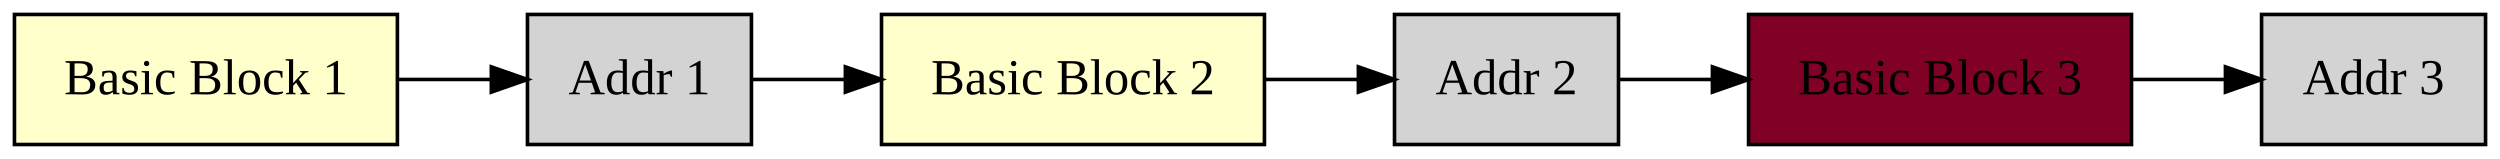
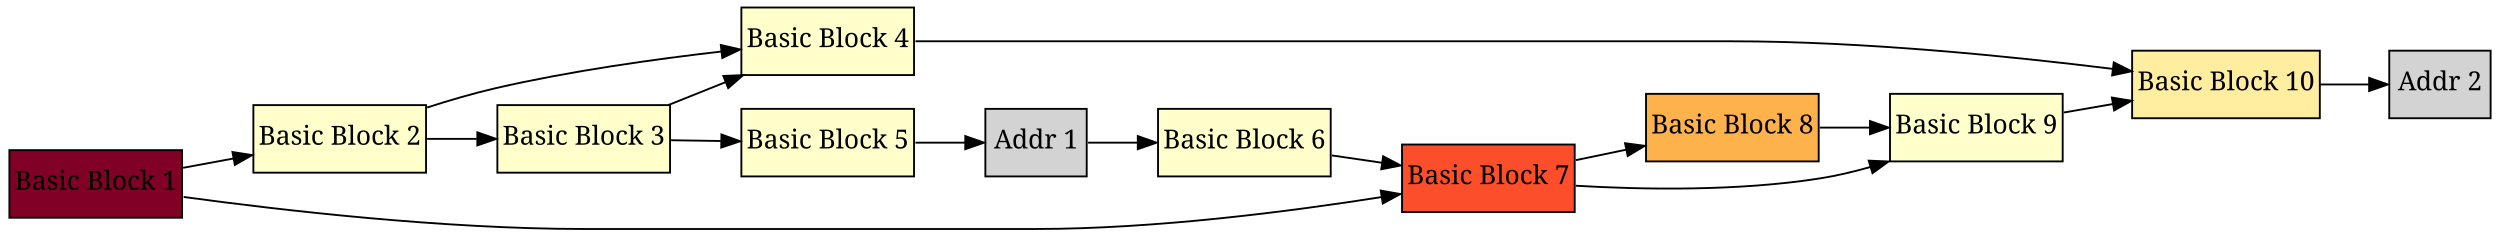
- <svg xmlns="http://www.w3.org/2000/svg" width="692pt" height="44pt" viewBox="0.00 0.00 692.00 44.00">
-   <g id="graph0" class="graph" transform="scale(1 1) rotate(0) translate(4 40)">
-     <polygon style="fill:white;stroke:white;" points="-4,4 -4,-40 688,-40 688,4 -4,4" />
+ <svg xmlns="http://www.w3.org/2000/svg" width="1332pt" height="126pt" viewBox="0.00 0.00 1332.00 126.00">
+   <g id="graph1" class="graph" transform="scale(1 1) rotate(0) translate(4 122)">
+     <polygon fill="white" stroke="white" points="-4,5 -4,-122 1329,-122 1329,5 -4,5" />
    <g id="node1" class="node">
-       <polygon style="fill:#ffffcc;stroke:black;" points="106,-36 3.55271e-14,-36 0,-1.77636e-14 106,-3.55271e-15 106,-36" />
-       <text text-anchor="middle" x="53" y="-13.9" style="font-family:Times New Roman;font-size:14.00;">Basic Block 1</text>
+       <polygon fill="#800026" stroke="black" points="93,-42 1,-42 1,-6 93,-6 93,-42" />
+       <text text-anchor="middle" x="47" y="-20.9" font-family="Times Roman,serif" font-size="14.00">Basic Block 1</text>
+     </g>
+     <g id="node2" class="node">
+       <polygon fill="#ffffcc" stroke="black" points="223,-66 131,-66 131,-30 223,-30 223,-66" />
+       <text text-anchor="middle" x="177" y="-44.9" font-family="Times Roman,serif" font-size="14.00">Basic Block 2</text>
+     </g>
+     <g id="edge4" class="edge">
+       <path fill="none" stroke="black" d="M93.566,-32.597C102.247,-34.199 111.406,-35.89 120.351,-37.542" />
+       <polygon fill="black" stroke="black" points="119.853,-41.009 130.322,-39.383 121.124,-34.125 119.853,-41.009" />
+     </g>
+     <g id="node7" class="node">
+       <polygon fill="#fc4e2a" stroke="black" points="835,-45 743,-45 743,-9 835,-9 835,-45" />
+       <text text-anchor="middle" x="789" y="-23.9" font-family="Times Roman,serif" font-size="14.00">Basic Block 7</text>
+     </g>
+     <g id="edge2" class="edge">
+       <path fill="none" stroke="black" d="M93.85,-17.058C145.816,-9.97 232.204,-7.10543e-15 307,-0 307,-0 307,-0 548,-0 611.283,-3.55271e-15 683.335,-9.308 732.043,-16.994" />
+       <polygon fill="black" stroke="black" points="731.642,-20.474 742.071,-18.605 732.753,-13.563 731.642,-20.474" />
+     </g>
+     <g id="node3" class="node">
+       <polygon fill="#ffffcc" stroke="black" points="353,-66 261,-66 261,-30 353,-30 353,-66" />
+       <text text-anchor="middle" x="307" y="-44.9" font-family="Times Roman,serif" font-size="14.00">Basic Block 3</text>
+     </g>
+     <g id="edge8" class="edge">
+       <path fill="none" stroke="black" d="M223.566,-48C232.154,-48 241.21,-48 250.063,-48" />
+       <polygon fill="black" stroke="black" points="250.322,-51.5 260.322,-48 250.322,-44.5 250.322,-51.5" />
    </g>
    <g id="node4" class="node">
-       <polygon style="fill:lightgrey;stroke:black;" points="204,-36 142,-36 142,-1.77636e-14 204,-3.55271e-15 204,-36" />
-       <text text-anchor="middle" x="173" y="-13.9" style="font-family:Times New Roman;font-size:14.00;">Addr 1</text>
+       <polygon fill="#ffffcc" stroke="black" points="483,-118 391,-118 391,-82 483,-82 483,-118" />
+       <text text-anchor="middle" x="437" y="-96.9" font-family="Times Roman,serif" font-size="14.00">Basic Block 4</text>
    </g>
-     <g id="edge2" class="edge">
-       <path style="fill:none;stroke:black;" d="M106,-18C114,-18 123,-18 132,-18" />
-       <polygon style="fill:black;stroke:black;" points="132,-21.5 142,-18 132,-14.5 132,-21.5" />
+     <g id="edge6" class="edge">
+       <path fill="none" stroke="black" d="M223.566,-64.722C235.342,-68.514 248.042,-72.233 260,-75 299.765,-84.202 345.387,-90.547 380.354,-94.543" />
+       <polygon fill="black" stroke="black" points="380.056,-98.031 390.382,-95.657 380.83,-91.074 380.056,-98.031" />
    </g>
-     <g id="node2" class="node">
-       <polygon style="fill:#ffffcc;stroke:black;" points="346,-36 240,-36 240,-1.77636e-14 346,-3.55271e-15 346,-36" />
-       <text text-anchor="middle" x="293" y="-13.9" style="font-family:Times New Roman;font-size:14.00;">Basic Block 2</text>
+     <g id="edge12" class="edge">
+       <path fill="none" stroke="black" d="M352.103,-66.041C361.884,-69.954 372.33,-74.132 382.431,-78.172" />
+       <polygon fill="black" stroke="black" points="381.392,-81.526 391.977,-81.991 383.992,-75.027 381.392,-81.526" />
    </g>
    <g id="node5" class="node">
-       <polygon style="fill:lightgrey;stroke:black;" points="444,-36 382,-36 382,-1.77636e-14 444,-3.55271e-15 444,-36" />
-       <text text-anchor="middle" x="413" y="-13.9" style="font-family:Times New Roman;font-size:14.00;">Addr 2</text>
+       <polygon fill="#ffffcc" stroke="black" points="483,-64 391,-64 391,-28 483,-28 483,-64" />
+       <text text-anchor="middle" x="437" y="-42.9" font-family="Times Roman,serif" font-size="14.00">Basic Block 5</text>
    </g>
-     <g id="edge6" class="edge">
-       <path style="fill:none;stroke:black;" d="M346,-18C354,-18 363,-18 372,-18" />
-       <polygon style="fill:black;stroke:black;" points="372,-21.5 382,-18 372,-14.5 372,-21.5" />
+     <g id="edge10" class="edge">
+       <path fill="none" stroke="black" d="M353.566,-47.284C362.154,-47.151 371.21,-47.012 380.063,-46.876" />
+       <polygon fill="black" stroke="black" points="380.377,-50.372 390.322,-46.718 380.27,-43.373 380.377,-50.372" />
    </g>
-     <g id="node3" class="node">
-       <polygon style="fill:#800026;stroke:black;" points="586,-36 480,-36 480,-1.77636e-14 586,-3.55271e-15 586,-36" />
-       <text text-anchor="middle" x="533" y="-13.9" style="font-family:Times New Roman;font-size:14.00;">Basic Block 3</text>
+     <g id="node10" class="node">
+       <polygon fill="#ffeda0" stroke="black" points="1232,-95 1132,-95 1132,-59 1232,-59 1232,-95" />
+       <text text-anchor="middle" x="1182" y="-73.9" font-family="Times Roman,serif" font-size="14.00">Basic Block 10</text>
+     </g>
+     <g id="edge14" class="edge">
+       <path fill="none" stroke="black" d="M483.775,-100C528.702,-100 598.49,-100 659,-100 659,-100 659,-100 919,-100 988.755,-100 1068.52,-91.871 1121.75,-85.279" />
+       <polygon fill="black" stroke="black" points="1122.21,-88.748 1131.7,-84.026 1121.34,-81.803 1122.21,-88.748" />
+     </g>
+     <g id="node11" class="node">
+       <polygon fill="lightgrey" stroke="black" points="575,-64 521,-64 521,-28 575,-28 575,-64" />
+       <text text-anchor="middle" x="548" y="-42.9" font-family="Times Roman,serif" font-size="14.00">Addr 1</text>
+     </g>
+     <g id="edge16" class="edge">
+       <path fill="none" stroke="black" d="M483.752,-46C492.598,-46 501.748,-46 510.272,-46" />
+       <polygon fill="black" stroke="black" points="510.298,-49.5 520.298,-46 510.298,-42.5 510.298,-49.5" />
    </g>
    <g id="node6" class="node">
-       <polygon style="fill:lightgrey;stroke:black;" points="684,-36 622,-36 622,-1.77636e-14 684,-3.55271e-15 684,-36" />
-       <text text-anchor="middle" x="653" y="-13.9" style="font-family:Times New Roman;font-size:14.00;">Addr 3</text>
+       <polygon fill="#ffffcc" stroke="black" points="705,-64 613,-64 613,-28 705,-28 705,-64" />
+       <text text-anchor="middle" x="659" y="-42.9" font-family="Times Roman,serif" font-size="14.00">Basic Block 6</text>
    </g>
-     <g id="edge10" class="edge">
-       <path style="fill:none;stroke:black;" d="M586,-18C594,-18 603,-18 612,-18" />
-       <polygon style="fill:black;stroke:black;" points="612,-21.5 622,-18 612,-14.5 612,-21.5" />
+     <g id="edge20" class="edge">
+       <path fill="none" stroke="black" d="M705.566,-39.194C714.247,-37.925 723.406,-36.587 732.351,-35.279" />
+       <polygon fill="black" stroke="black" points="732.934,-38.732 742.322,-33.822 731.921,-31.805 732.934,-38.732" />
    </g>
-     <g id="edge4" class="edge">
-       <path style="fill:none;stroke:black;" d="M204,-18C212,-18 221,-18 230,-18" />
-       <polygon style="fill:black;stroke:black;" points="230,-21.5 240,-18 230,-14.5 230,-21.5" />
+     <g id="node8" class="node">
+       <polygon fill="#feb24c" stroke="black" points="965,-72 873,-72 873,-36 965,-36 965,-72" />
+       <text text-anchor="middle" x="919" y="-50.9" font-family="Times Roman,serif" font-size="14.00">Basic Block 8</text>
    </g>
-     <g id="edge8" class="edge">
-       <path style="fill:none;stroke:black;" d="M444,-18C452,-18 461,-18 470,-18" />
-       <polygon style="fill:black;stroke:black;" points="470,-21.5 480,-18 470,-14.5 470,-21.5" />
+     <g id="edge24" class="edge">
+       <path fill="none" stroke="black" d="M835.566,-36.671C844.247,-38.474 853.406,-40.377 862.351,-42.234" />
+       <polygon fill="black" stroke="black" points="861.82,-45.699 872.322,-44.305 863.243,-38.845 861.82,-45.699" />
+     </g>
+     <g id="node9" class="node">
+       <polygon fill="#ffffcc" stroke="black" points="1095,-72 1003,-72 1003,-36 1095,-36 1095,-72" />
+       <text text-anchor="middle" x="1049" y="-50.9" font-family="Times Roman,serif" font-size="14.00">Basic Block 9</text>
+     </g>
+     <g id="edge22" class="edge">
+       <path fill="none" stroke="black" d="M835.524,-23.043C871.404,-20.943 922.144,-20.046 966,-27 974.699,-28.379 983.727,-30.524 992.485,-33.016" />
+       <polygon fill="black" stroke="black" points="991.643,-36.417 1002.23,-35.954 993.664,-29.716 991.643,-36.417" />
+     </g>
+     <g id="edge26" class="edge">
+       <path fill="none" stroke="black" d="M965.566,-54C974.154,-54 983.21,-54 992.063,-54" />
+       <polygon fill="black" stroke="black" points="992.322,-57.5 1002.32,-54 992.322,-50.5 992.322,-57.5" />
+     </g>
+     <g id="edge28" class="edge">
+       <path fill="none" stroke="black" d="M1095.52,-62.044C1104.01,-63.513 1112.98,-65.064 1121.8,-66.589" />
+       <polygon fill="black" stroke="black" points="1121.21,-70.039 1131.66,-68.294 1122.4,-63.142 1121.21,-70.039" />
+     </g>
+     <g id="node12" class="node">
+       <polygon fill="lightgrey" stroke="black" points="1323,-95 1269,-95 1269,-59 1323,-59 1323,-95" />
+       <text text-anchor="middle" x="1296" y="-73.9" font-family="Times Roman,serif" font-size="14.00">Addr 2</text>
+     </g>
+     <g id="edge30" class="edge">
+       <path fill="none" stroke="black" d="M1232,-77C1240.75,-77 1249.72,-77 1258.08,-77" />
+       <polygon fill="black" stroke="black" points="1258.27,-80.5 1268.27,-77 1258.27,-73.5 1258.27,-80.5" />
+     </g>
+     <g id="edge18" class="edge">
+       <path fill="none" stroke="black" d="M575.724,-46C583.748,-46 592.817,-46 601.942,-46" />
+       <polygon fill="black" stroke="black" points="602.215,-49.5 612.215,-46 602.215,-42.5 602.215,-49.5" />
    </g>
  </g>
</svg>
